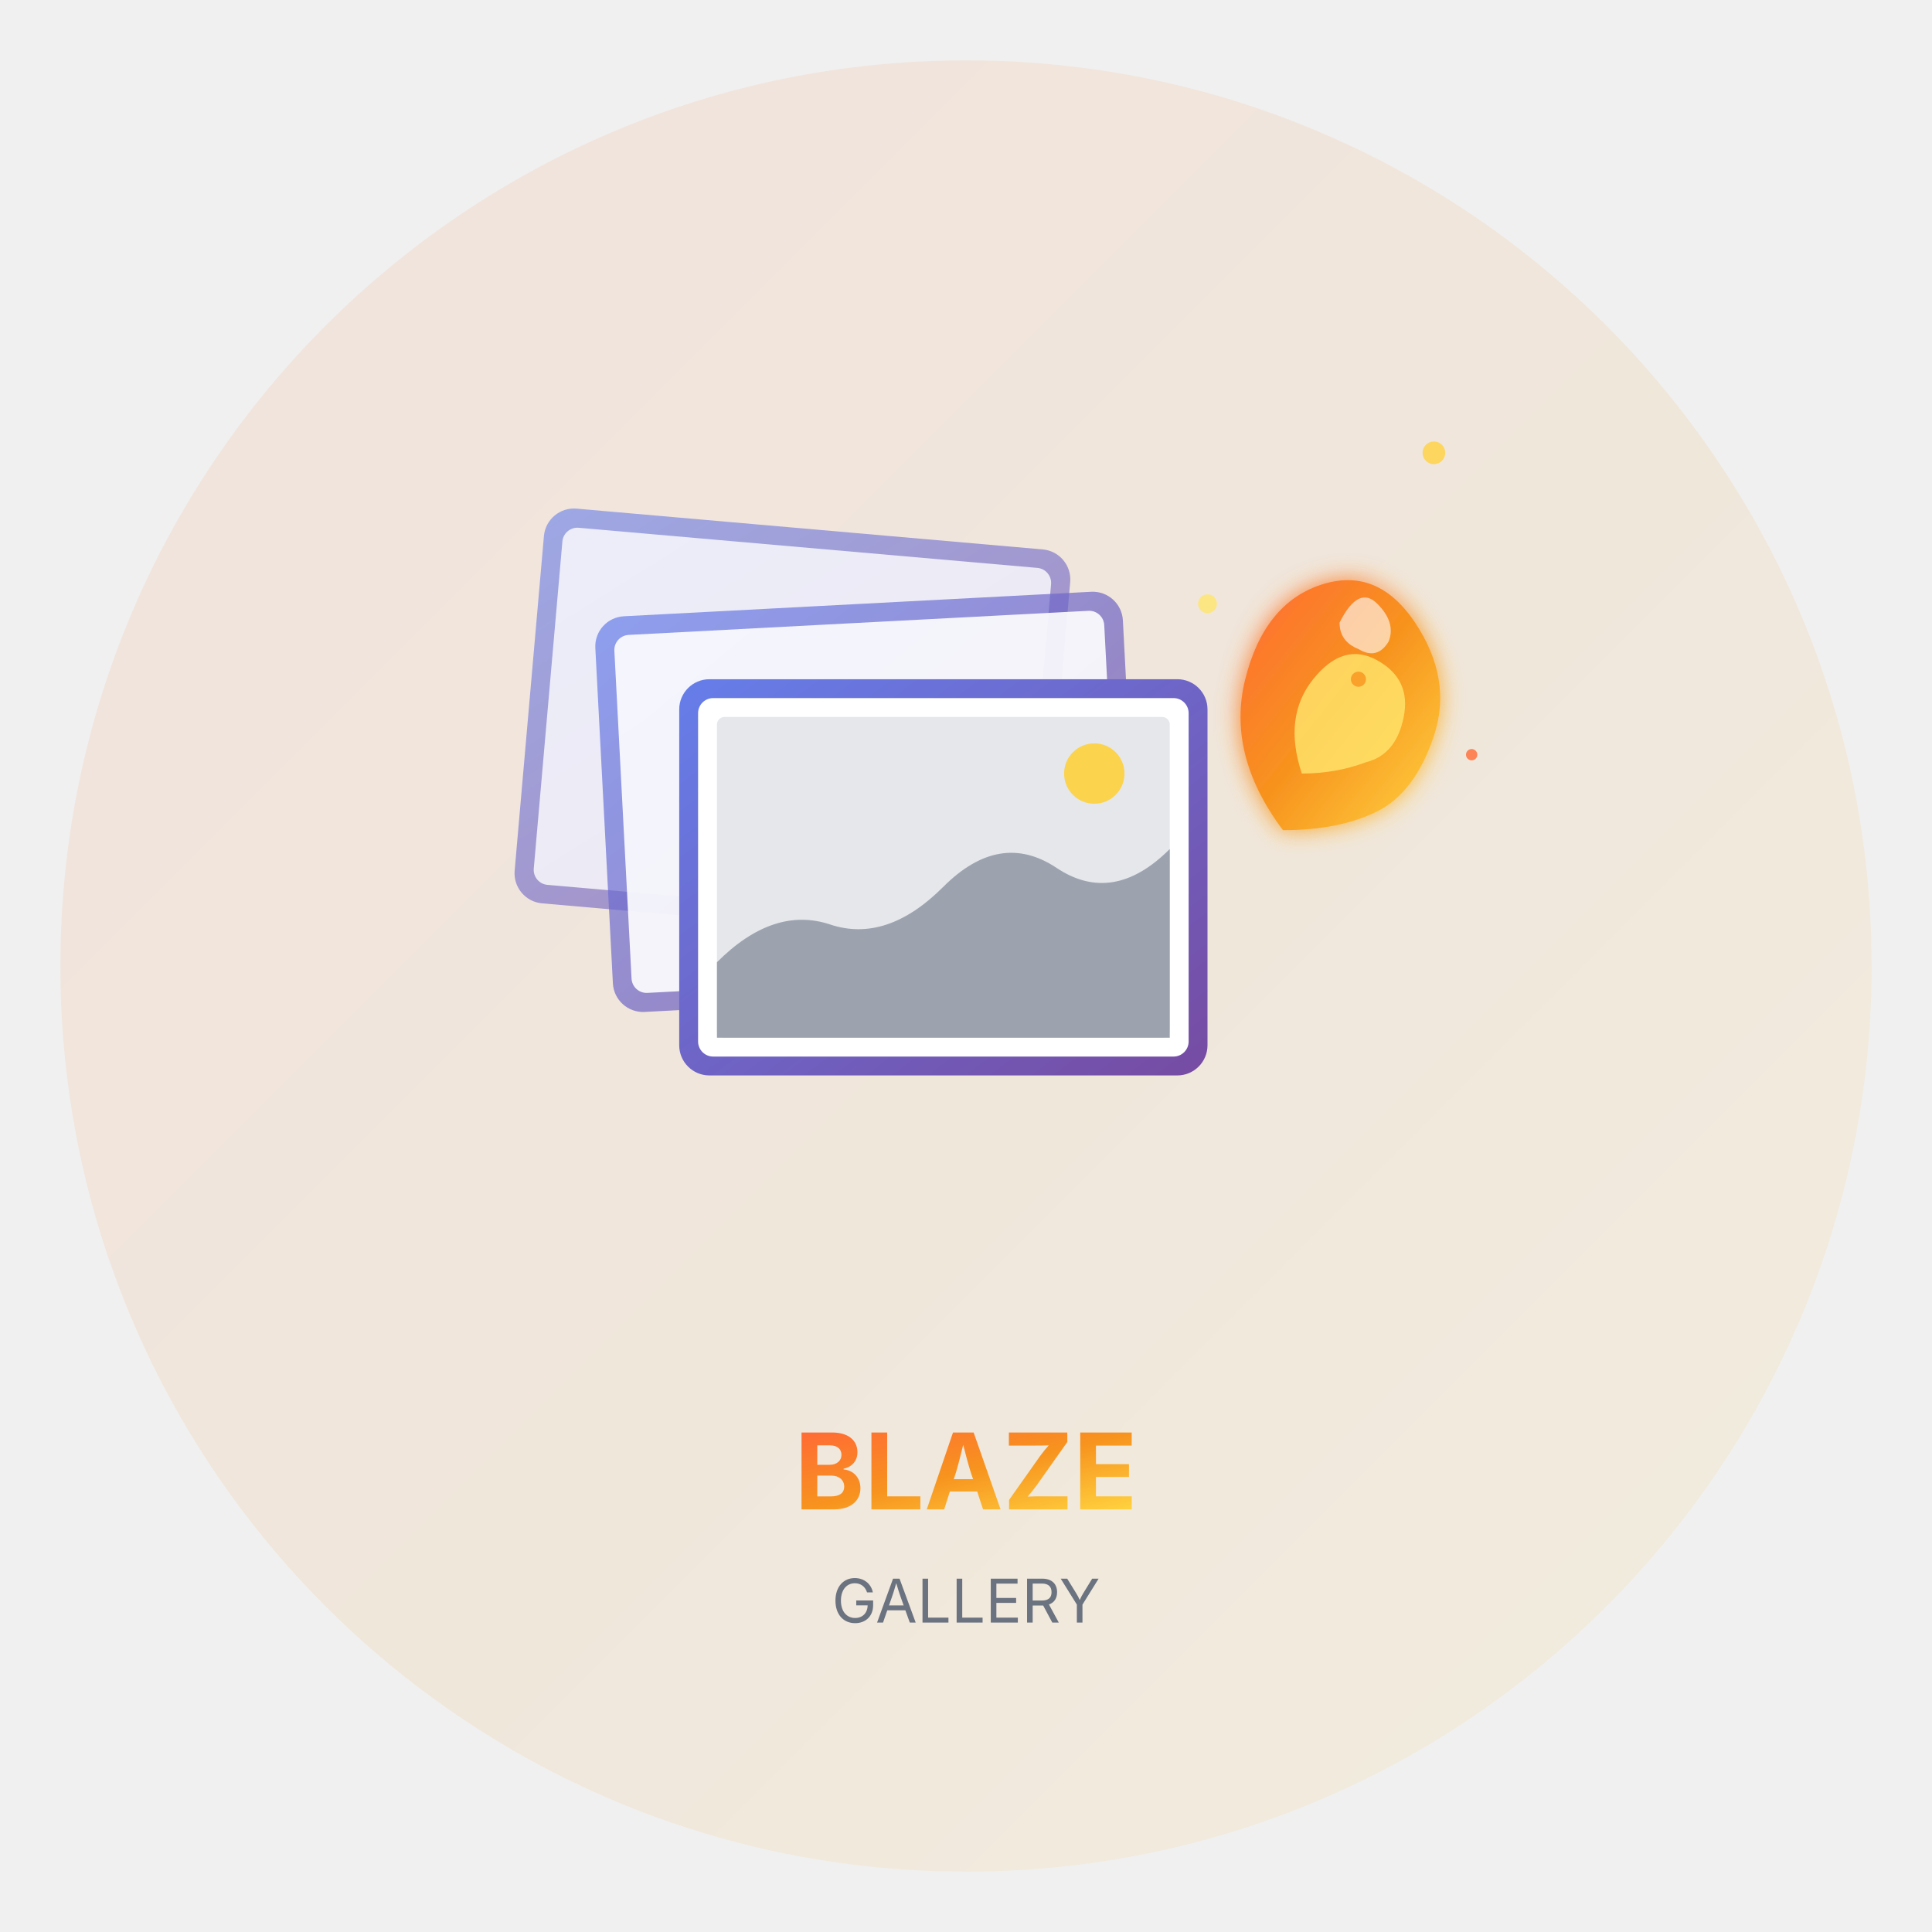
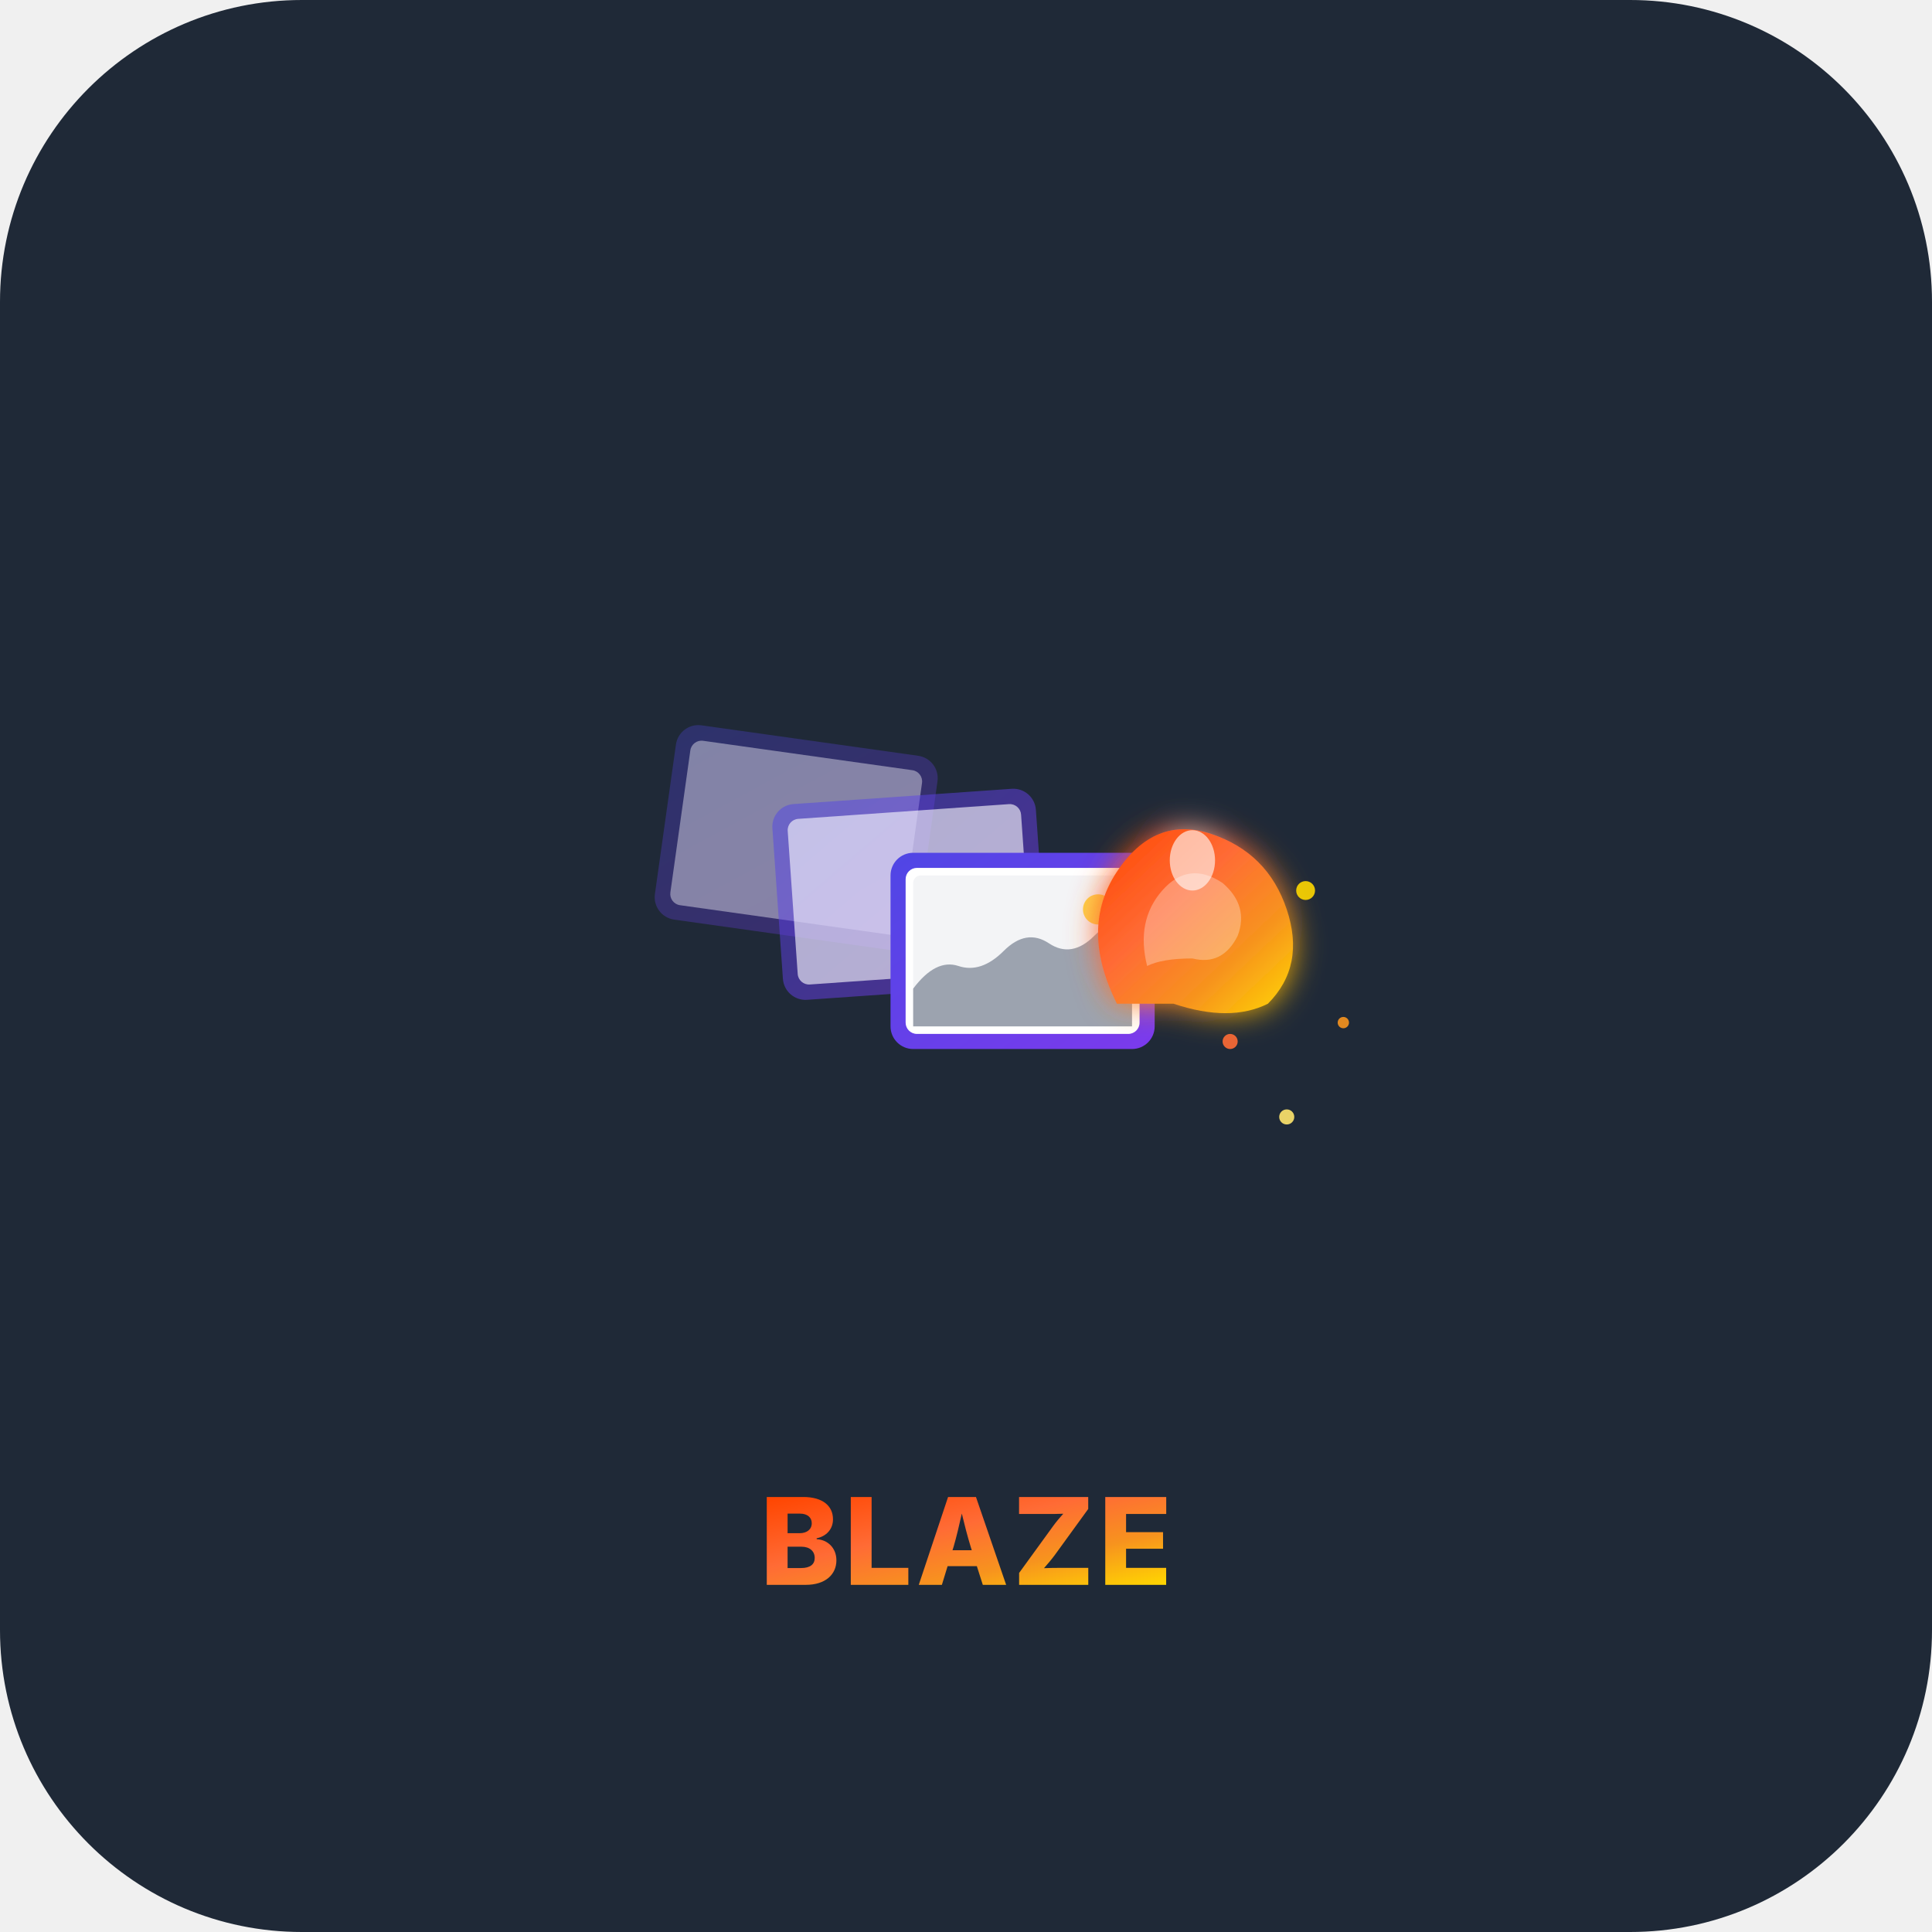
<svg xmlns="http://www.w3.org/2000/svg" width="512" height="512" viewBox="0 0 512 512" fill="none">
  <defs>
    <linearGradient id="blazeGradient" x1="0%" y1="0%" x2="100%" y2="100%">
-       <stop offset="0%" style="stop-color:#FF6B35;stop-opacity:1" />
-       <stop offset="50%" style="stop-color:#F7931E;stop-opacity:1" />
-       <stop offset="100%" style="stop-color:#FFD23F;stop-opacity:1" />
+       <stop offset="0%" style="stop-color:#FF4500;stop-opacity:1" />
+       <stop offset="40%" style="stop-color:#FF6B35;stop-opacity:1" />
+       <stop offset="70%" style="stop-color:#F7931E;stop-opacity:1" />
+       <stop offset="100%" style="stop-color:#FFD700;stop-opacity:1" />
    </linearGradient>
-     <linearGradient id="photoGradient" x1="0%" y1="0%" x2="100%" y2="100%">
-       <stop offset="0%" style="stop-color:#667EEA;stop-opacity:1" />
-       <stop offset="100%" style="stop-color:#764BA2;stop-opacity:1" />
+     <linearGradient id="frameGradient" x1="0%" y1="0%" x2="100%" y2="100%">
+       <stop offset="0%" style="stop-color:#4F46E5;stop-opacity:1" />
+       <stop offset="100%" style="stop-color:#7C3AED;stop-opacity:1" />
    </linearGradient>
-     <filter id="glow" x="-50%" y="-50%" width="200%" height="200%">
-       <feGaussianBlur stdDeviation="3" result="coloredBlur" />
+     <filter id="glow" x="-20%" y="-20%" width="140%" height="140%">
+       <feGaussianBlur stdDeviation="4" result="coloredBlur" />
      <feMerge>
        <feMergeNode in="coloredBlur" />
        <feMergeNode in="SourceGraphic" />
      </feMerge>
    </filter>
  </defs>
-   <circle cx="256" cy="256" r="240" fill="url(#blazeGradient)" opacity="0.1" />
-   <g transform="translate(120, 120)">
-     <rect x="20" y="20" width="140" height="105" rx="8" fill="url(#photoGradient)" opacity="0.6" transform="rotate(5 90 72.5)" />
-     <rect x="25" y="25" width="130" height="95" rx="4" fill="white" opacity="0.8" transform="rotate(5 90 72.5)" />
-     <rect x="40" y="40" width="140" height="105" rx="8" fill="url(#photoGradient)" opacity="0.7" transform="rotate(-3 110 92.5)" />
-     <rect x="45" y="45" width="130" height="95" rx="4" fill="white" opacity="0.9" transform="rotate(-3 110 92.5)" />
-     <rect x="60" y="60" width="140" height="105" rx="8" fill="url(#photoGradient)" />
-     <rect x="65" y="65" width="130" height="95" rx="4" fill="white" />
-     <rect x="70" y="70" width="120" height="85" rx="2" fill="#E5E7EB" />
-     <path d="M70 135 Q85 120 100 125 Q115 130 130 115 Q145 100 160 110 Q175 120 190 105 V155 H70 Z" fill="#9CA3AF" />
-     <circle cx="170" cy="85" r="8" fill="#FCD34D" />
+   <rect width="512" height="512" rx="80" fill="#1F2937" />
+   <g transform="translate(256, 256)">
+     <g transform="translate(-80, -60)">
+       <rect x="0" y="0" width="70" height="52" rx="6" fill="url(#frameGradient)" opacity="0.3" transform="rotate(8 35 26)" />
+       <rect x="4" y="4" width="62" height="44" rx="3" fill="white" opacity="0.4" transform="rotate(8 35 26)" />
+       <rect x="30" y="15" width="70" height="52" rx="6" fill="url(#frameGradient)" opacity="0.5" transform="rotate(-4 65 41)" />
+       <rect x="34" y="19" width="62" height="44" rx="3" fill="white" opacity="0.6" transform="rotate(-4 65 41)" />
+       <rect x="60" y="30" width="70" height="52" rx="6" fill="url(#frameGradient)" />
+       <rect x="64" y="34" width="62" height="44" rx="3" fill="white" />
+       <rect x="66" y="36" width="58" height="40" rx="2" fill="#F3F4F6" />
+       <path d="M66 66 Q72 58 78 60 Q84 62 90 56 Q96 50 102 54 Q108 58 114 52 Q120 46 124 50 V76 H66 Z" fill="#9CA3AF" />
+       <circle cx="115" cy="45" r="4" fill="#FCD34D" />
+     </g>
+     <g transform="translate(40, -40)" filter="url(#glow)">
+       <path d="M0 50 Q-10 30 0 15 Q10 0 25 5 Q40 10 45 25 Q50 40 40 50 Q30 55 15 50 Q5 50 0 50 Z" fill="url(#blazeGradient)" />
+       <path d="M8 40 Q5 28 12 20 Q19 12 28 18 Q35 24 32 32 Q28 40 20 38 Q12 38 8 40 Z" fill="#FFF" opacity="0.3" />
+       <ellipse cx="20" cy="12" rx="6" ry="8" fill="#FFF" opacity="0.6" />
+     </g>
+     <g opacity="0.9">
+       <circle cx="90" cy="-20" r="2.5" fill="#FFD700" />
+       <circle cx="70" cy="20" r="2" fill="#FF6B35" />
+       <circle cx="100" cy="15" r="1.5" fill="#F7931E" />
+       <circle cx="85" cy="40" r="2" fill="#FFE66D" />
+     </g>
+     <g opacity="0.1" stroke="url(#blazeGradient)" stroke-width="1" fill="none">
+       <line x1="-100" y1="-80" x2="100" y2="-80" />
+       <line x1="-100" y1="-40" x2="100" y2="-40" />
+       <line x1="-100" y1="0" x2="100" y2="0" />
+       <line x1="-100" y1="40" x2="100" y2="40" />
+       <line x1="-80" y1="-100" x2="-80" y2="80" />
+       <line x1="-40" y1="-100" x2="-40" y2="80" />
+       <line x1="0" y1="-100" x2="0" y2="80" />
+       <line x1="40" y1="-100" x2="40" y2="80" />
+       <line x1="80" y1="-100" x2="80" y2="80" />
+     </g>
  </g>
-   <g transform="translate(340, 140)" filter="url(#glow)">
-     <path d="M0 80 Q-15 60 -10 40 Q-5 20 10 15 Q25 10 35 25 Q45 40 40 55 Q35 70 25 75 Q15 80 0 80 Z" fill="url(#blazeGradient)" />
-     <path d="M5 65 Q0 50 8 40 Q16 30 25 35 Q34 40 32 50 Q30 60 22 62 Q14 65 5 65 Z" fill="#FFE66D" opacity="0.8" />
-     <path d="M15 25 Q20 15 25 20 Q30 25 28 30 Q25 35 20 32 Q15 30 15 25 Z" fill="#FFF" opacity="0.6" />
-   </g>
-   <g opacity="0.8">
-     <circle cx="380" cy="120" r="3" fill="#FFD23F" />
-     <circle cx="360" cy="180" r="2" fill="#F7931E" />
-     <circle cx="390" cy="200" r="1.5" fill="#FF6B35" />
-     <circle cx="320" cy="160" r="2.5" fill="#FFE66D" />
-   </g>
-   <g transform="translate(256, 400)" text-anchor="middle">
-     <text x="0" y="0" font-family="system-ui, -apple-system, sans-serif" font-size="28" font-weight="700" fill="url(#blazeGradient)">BLAZE</text>
-     <text x="0" y="30" font-family="system-ui, -apple-system, sans-serif" font-size="16" font-weight="400" fill="#6B7280">GALLERY</text>
+   <g transform="translate(256, 420)" text-anchor="middle">
+     <text x="0" y="0" font-family="system-ui, -apple-system, 'Segoe UI', sans-serif" font-size="32" font-weight="800" fill="url(#blazeGradient)" letter-spacing="1px">BLAZE</text>
  </g>
</svg>
